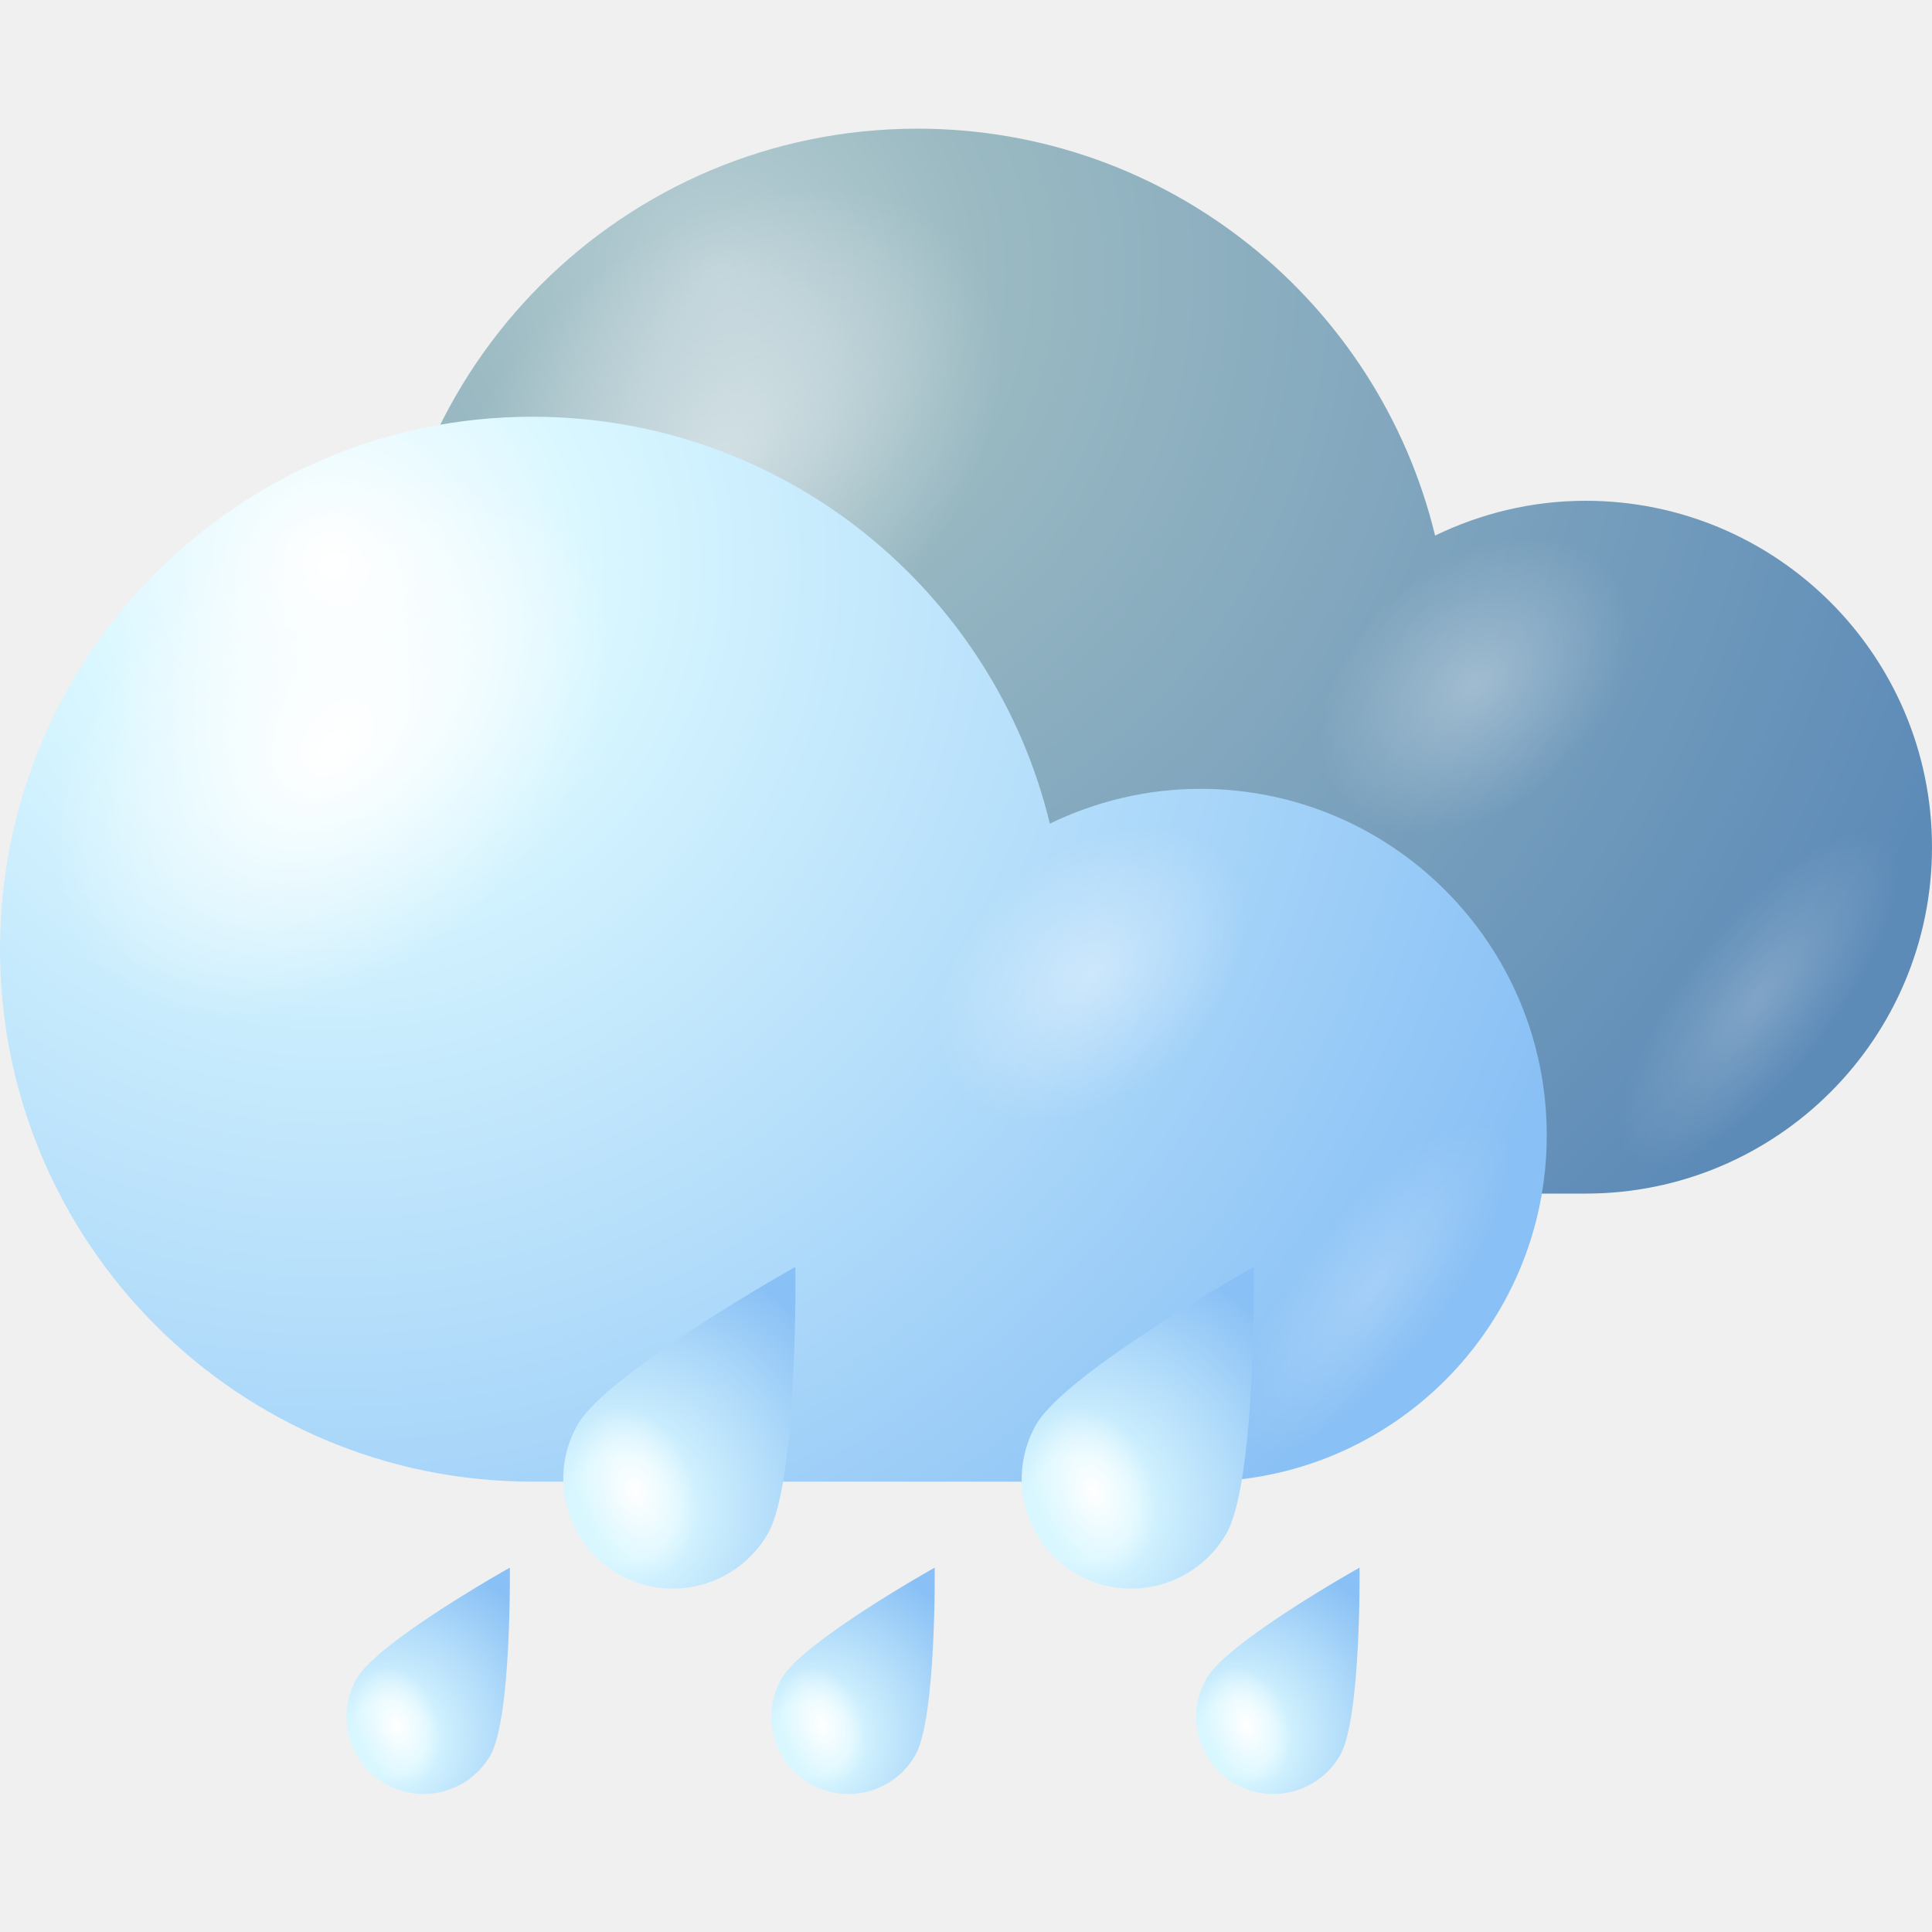
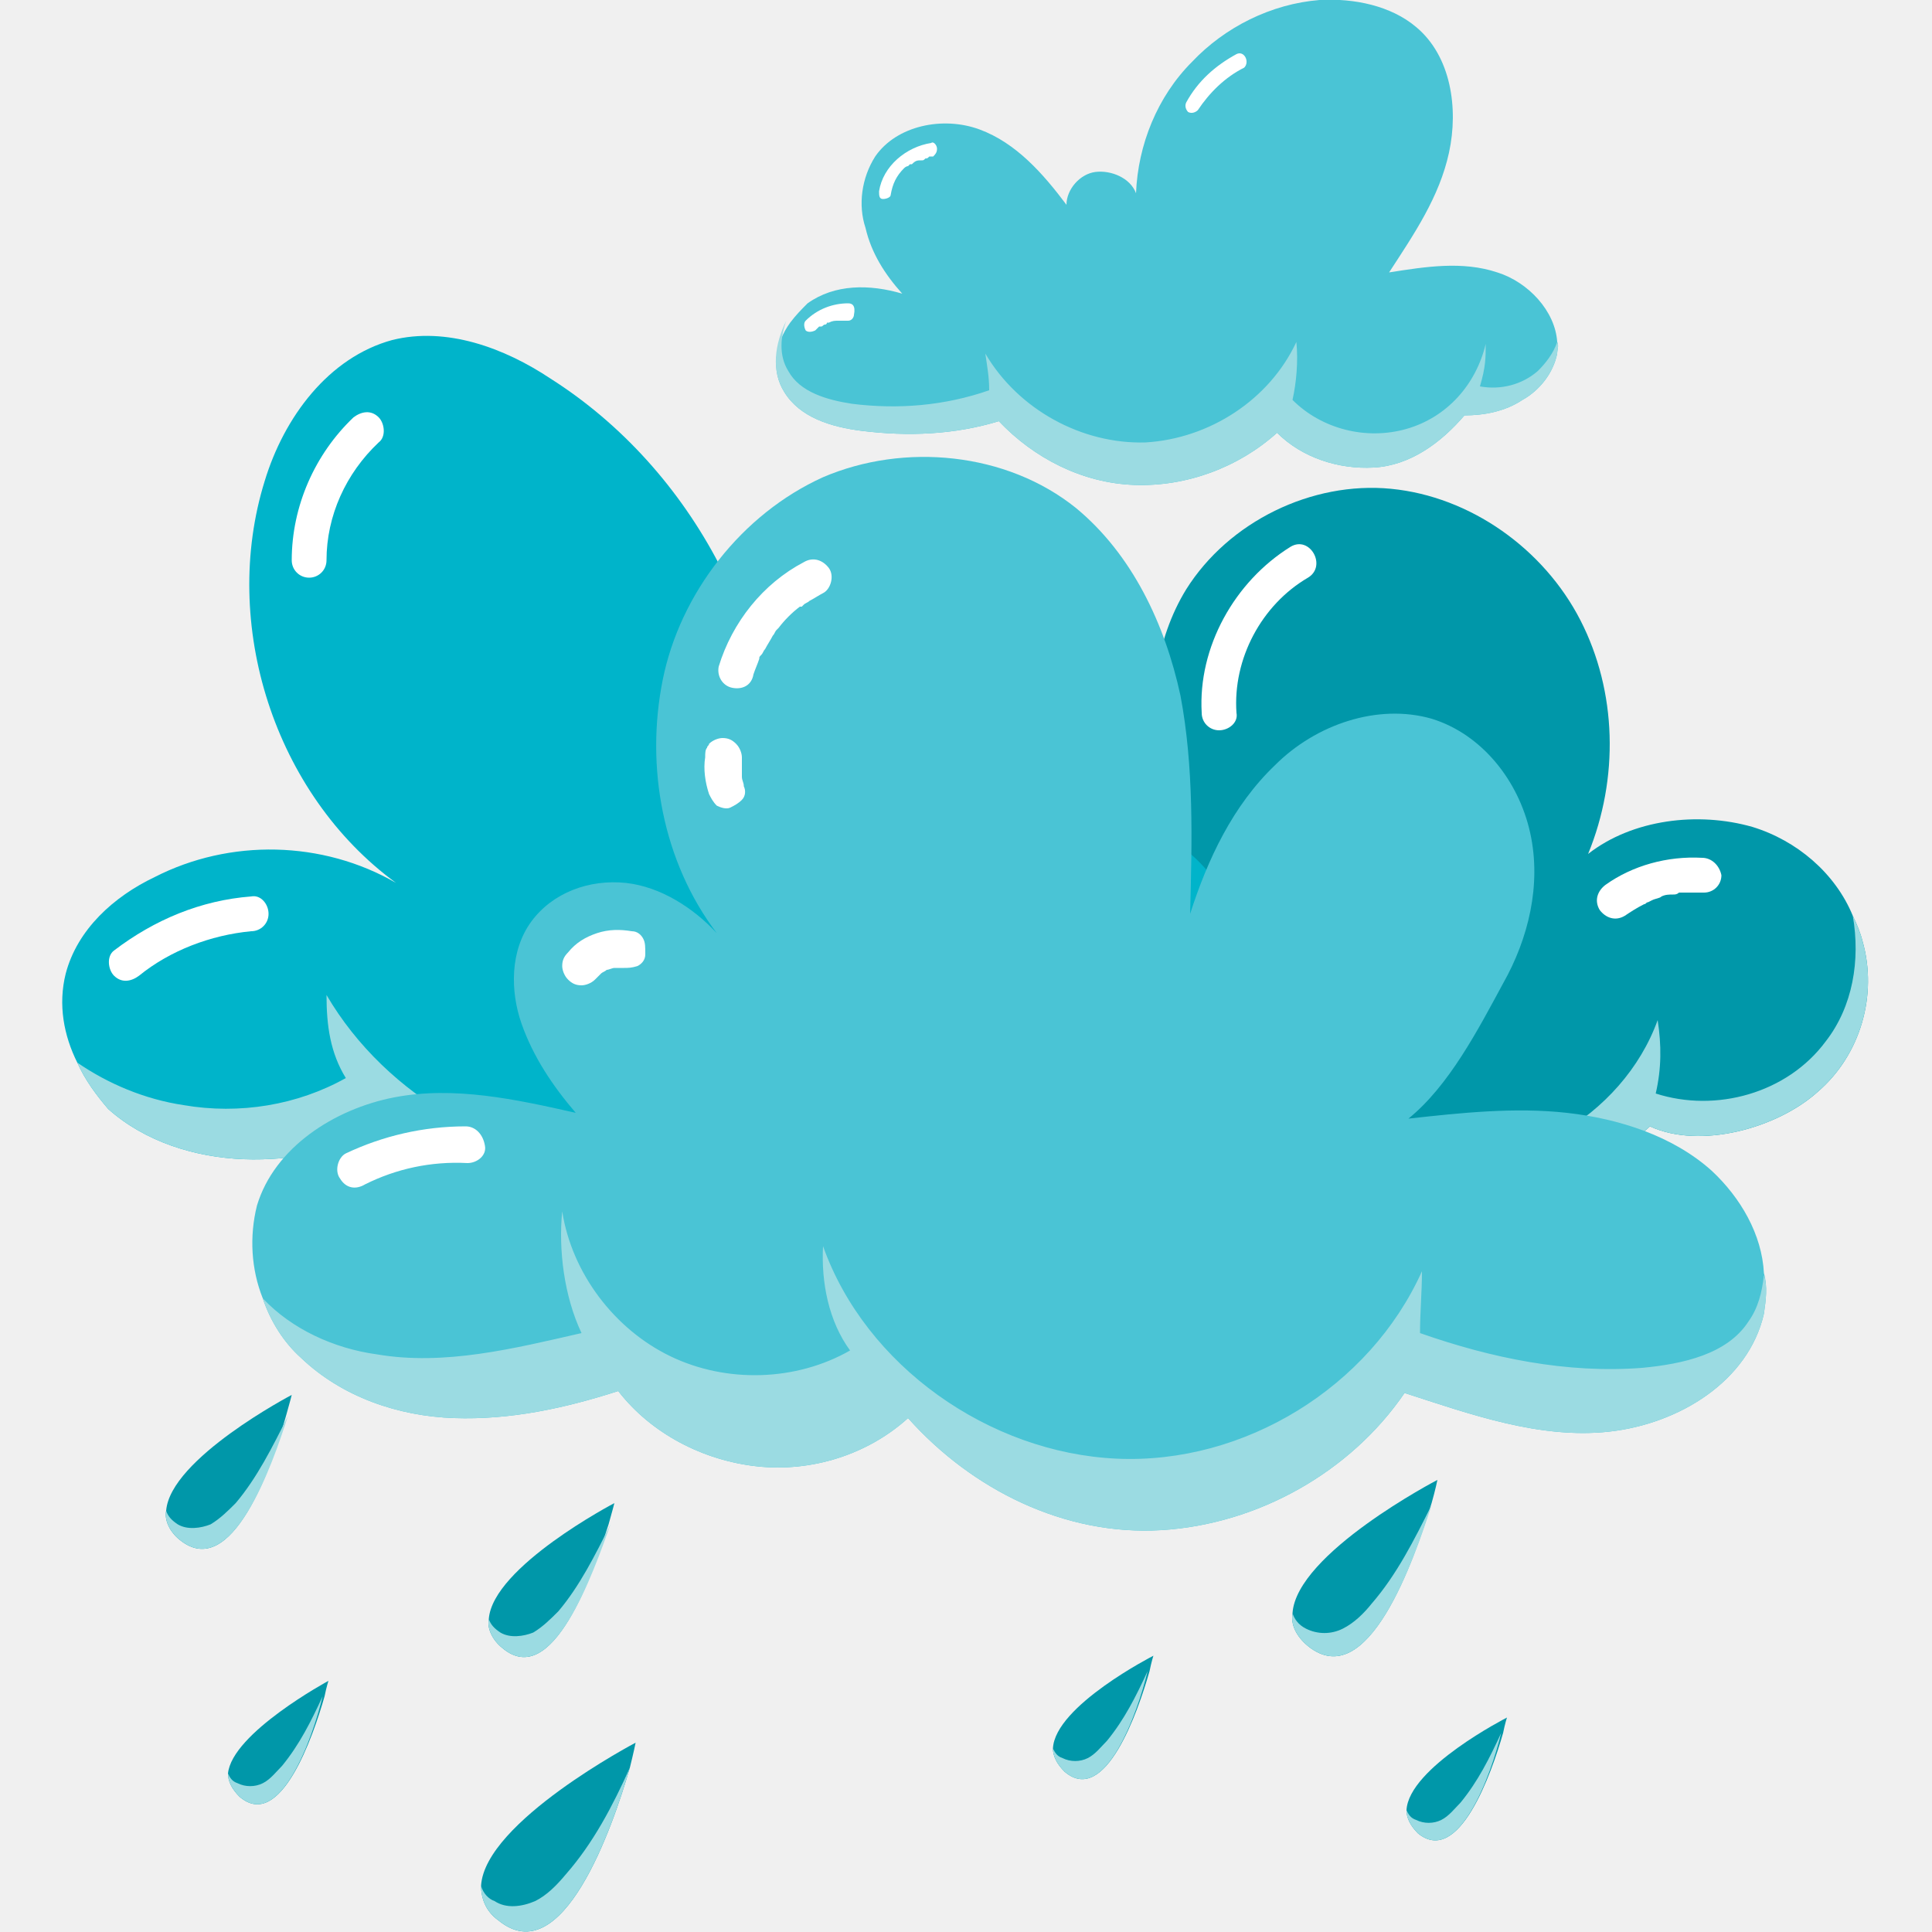
<svg xmlns="http://www.w3.org/2000/svg" version="1.1" id="Слой_1" x="0px" y="0px" viewBox="0 0 100 100" style="enable-background:new 0 0 100 100;" xml:space="preserve">
  <style type="text/css">
- 	.st0{fill:url(#SVGID_1_);}
- 	.st1{opacity:0.5;fill:url(#SVGID_2_);}
- 	.st2{opacity:0.3;fill:url(#SVGID_3_);}
- 	.st3{opacity:0.2;fill:url(#SVGID_4_);}
- 	.st4{fill:url(#SVGID_5_);}
- 	.st5{fill:url(#SVGID_6_);}
- 	.st6{opacity:0.4;fill:url(#SVGID_7_);}
- 	.st7{opacity:0.2;fill:url(#SVGID_8_);}
- 	.st8{fill:url(#SVGID_9_);}
- 	.st9{fill:url(#SVGID_10_);}
- 	.st10{fill:url(#SVGID_11_);}
- 	.st11{fill:url(#SVGID_12_);}
- 	.st12{fill:url(#SVGID_13_);}
- 	.st13{fill:url(#SVGID_14_);}
- 	.st14{fill:url(#SVGID_15_);}
- 	.st15{fill:url(#SVGID_16_);}
- 	.st16{fill:url(#SVGID_17_);}
- 	.st17{fill:url(#SVGID_18_);}
+ 	.st0{fill:#4AC4D5;}
+ 	.st1{fill:#9BDBE2;}
+ 	.st2{fill:#FFFFFF;}
+ 	.st3{fill:#0097A9;}
+ 	.st4{fill:#00B4CA;}
</style>
  <g>
    <g>
+       <path class="st0" d="M40.6,20.3c0.8,1.3,2.4,1.8,4,2c2.4,0.3,4.8,0.2,7.1-0.5c1.8,1.9,4.3,3.2,7,3.3c2.7,0.1,5.4-0.9,7.4-2.7    c1.3,1.3,3.2,1.9,5,1.8c1.9-0.1,3.5-1.3,4.7-2.7c1,0,2.1-0.2,3-0.8c0.9-0.5,1.6-1.4,1.8-2.4c0-0.2,0.1-0.4,0-0.6    c-0.1-1.6-1.5-3.1-3.1-3.6c-1.8-0.6-3.7-0.3-5.6,0c1.3-2,2.6-3.9,3.1-6.2c0.5-2.3,0.1-5-1.7-6.5C72,0.3,70.1-0.1,68.3,0    c-2.5,0.2-4.9,1.4-6.6,3.2C59.9,5,58.9,7.5,58.8,10c-0.3-0.8-1.3-1.2-2.1-1.1c-0.8,0.1-1.5,0.9-1.5,1.7C54,9,52.6,7.4,50.7,6.7    c-1.9-0.7-4.3-0.2-5.4,1.4c-0.7,1.1-0.9,2.5-0.5,3.7c0.3,1.3,1,2.4,1.9,3.4c-1.7-0.5-3.5-0.5-4.9,0.5c-0.3,0.3-0.6,0.6-0.9,1    C40.1,17.8,39.9,19.2,40.6,20.3z" />
+       <path class="st1" d="M40.6,20.3c0.8,1.3,2.4,1.8,4,2c2.4,0.3,4.8,0.2,7.1-0.5c1.8,1.9,4.3,3.2,7,3.3c2.7,0.1,5.4-0.9,7.4-2.7    c1.3,1.3,3.2,1.9,5,1.8c1.9-0.1,3.5-1.3,4.7-2.7c1,0,2.1-0.2,3-0.8c0.9-0.5,1.6-1.4,1.8-2.4c0-0.2,0.1-0.4,0-0.6    c-0.2,0.6-0.6,1.1-1,1.5c-0.8,0.7-1.9,1-3,0.8c0.3-1,0.3-1.5,0.3-2.2c-0.5,2.1-2,3.8-4.1,4.4c-2.1,0.6-4.4,0-5.9-1.5    c0.2-0.9,0.3-2,0.2-3c-1.4,3-4.5,5-7.8,5.2c-3.3,0.1-6.6-1.7-8.3-4.6c0.1,0.7,0.2,1.2,0.2,1.9c-2.3,0.8-4.7,1-7.1,0.7    c-1.3-0.2-2.7-0.6-3.3-1.7c-0.5-0.8-0.4-1.8-0.1-2.6C40.1,17.8,39.9,19.2,40.6,20.3z" />
      <g>
-         <radialGradient id="SVGID_1_" cx="1348.03" cy="14.23" r="68.435" gradientTransform="matrix(-1 0 0 1 1385.188 0)" gradientUnits="userSpaceOnUse">
-           <stop offset="0" style="stop-color:#BAD0D6" />
-           <stop offset="0.198" style="stop-color:#9BBAC2" />
-           <stop offset="1" style="stop-color:#5D8BB8" />
-         </radialGradient>
-         <path class="st0" d="M47.49,6.66c12.98,0,23.86,8.98,26.79,21.06c2.36-1.14,4.99-1.8,7.79-1.8c9.9,0,17.93,8.03,17.93,17.93     c0,9.9-8.03,17.93-17.93,17.93H47.49c-15.22,0-27.56-12.34-27.56-27.56C19.93,19,32.27,6.66,47.49,6.66z" />
-         <radialGradient id="SVGID_2_" cx="520.169" cy="-2372.138" r="8.03" gradientTransform="matrix(0.8392 1.1536 1.6186 -1.3126 3440.237 -3689.997)" gradientUnits="userSpaceOnUse">
-           <stop offset="0" style="stop-color:#FFFFFF" />
-           <stop offset="1" style="stop-color:#FFFFFF;stop-opacity:0" />
-         </radialGradient>
-         <path class="st1" d="M43.96,33c7.17-5.82,9.98-14.69,6.26-19.8c-3.72-5.12-12.56-4.54-19.74,1.28     c-7.17,5.82-9.97,14.69-6.26,19.8C27.95,39.4,36.78,38.82,43.96,33z" />
-         <radialGradient id="SVGID_3_" cx="543.876" cy="-2360.242" r="4.414" gradientTransform="matrix(0.8392 1.1536 1.6186 -1.3126 3440.237 -3689.997)" gradientUnits="userSpaceOnUse">
-           <stop offset="0" style="stop-color:#FFFFFF" />
-           <stop offset="1" style="stop-color:#FFFFFF;stop-opacity:0" />
-         </radialGradient>
-         <path class="st2" d="M80.08,40.56c3.94-3.2,5.48-8.07,3.44-10.88c-2.05-2.81-6.9-2.5-10.85,0.7c-3.94,3.2-5.48,8.07-3.44,10.88     C71.28,44.08,76.13,43.76,80.08,40.56z" />
-         <radialGradient id="SVGID_4_" cx="1465.786" cy="79.552" r="4.615" gradientTransform="matrix(-0.7056 -0.4583 -1.3993 1.8312 1236.612 577.7933)" gradientUnits="userSpaceOnUse">
-           <stop offset="0" style="stop-color:#FFFFFF" />
-           <stop offset="1" style="stop-color:#FFFFFF;stop-opacity:0" />
-         </radialGradient>
-         <path class="st3" d="M88.83,47.53c4.34-4.39,8.82-6.1,10.01-3.83c1.19,2.27-1.36,7.67-5.7,12.06c-4.34,4.39-8.82,6.1-10.01,3.83     C81.94,57.32,84.49,51.92,88.83,47.53z" />
+         <path class="st2" d="M64,2.8c-1.1,0.6-2,1.4-2.6,2.5c-0.1,0.2,0,0.4,0.1,0.5c0.2,0.1,0.4,0,0.5-0.1c0.6-0.9,1.4-1.7,2.4-2.2     C64.7,3.2,64.4,2.6,64,2.8z" />
+         <path class="st2" d="M48.5,7.7c0-0.2-0.2-0.4-0.3-0.3c-1.3,0.2-2.5,1.2-2.7,2.5c0,0.2,0,0.4,0.2,0.4c0.2,0,0.4-0.1,0.4-0.2     c0.1-0.6,0.3-1,0.7-1.4c0,0,0.1-0.1,0.2-0.1c0,0,0,0,0.1-0.1c0,0,0,0,0.1,0c0.1-0.1,0.2-0.2,0.4-0.2c0,0,0.1,0,0.1,0c0,0,0,0,0,0     c0,0,0,0,0,0c0.1,0,0.1,0,0.2-0.1c0.1,0,0.1,0,0.2-0.1c0,0,0.1,0,0.1,0c0,0,0.1,0,0.1,0C48.4,8,48.5,7.9,48.5,7.7z" />
+         <path class="st2" d="M43.9,15.7c-0.8,0-1.6,0.3-2.2,0.9c-0.1,0.1-0.1,0.3,0,0.5c0.1,0.1,0.3,0.1,0.5,0c0.1-0.1,0.1-0.1,0.2-0.2     c0,0,0,0,0,0c0,0,0.1,0,0,0c0,0,0,0,0,0c0,0,0,0,0.1,0c0.1,0,0.1-0.1,0.2-0.1c0,0,0.1,0,0.1-0.1c0,0,0,0,0.1,0c0,0,0,0,0,0     c0,0,0,0,0,0c0.2-0.1,0.3-0.1,0.5-0.1c0,0,0,0,0.1,0c0,0,0,0,0,0c0,0,0.1,0,0.1,0c0.1,0,0.2,0,0.3,0c0.2,0,0.3-0.2,0.3-0.3     C44.3,15.8,44.1,15.7,43.9,15.7z" />
      </g>
+     </g>
+     <g>
+       <path class="st3" d="M94.1,56.5c-2.1,1.9-6.1,3-8.7,1.8c-3.5,3.3-7,5.5-11.8,5.7c-4.8,0.2-10-1.6-13.7-4.7    c-3.1,1.7-7.1,2-10.2,0.2c-1.8-1-3.1-2.9-3.6-4.8c-0.4-1.4-0.3-3,0.3-4.3c1.2-2.8,4.4-4.4,7.5-4.7c3.1-0.3,6.4,1.3,9.3,2.2    c-1.5-2.7-2.8-5.5-3.3-8.5c-0.5-3-0.1-6.3,1.5-8.9c2.2-3.5,6.5-5.6,10.6-5.2c4.1,0.4,7.9,3.1,9.8,6.8c1.9,3.7,2,8.2,0.4,12.1    c2.3-1.8,5.7-2.2,8.5-1.4c2.3,0.7,4.3,2.4,5.2,4.6c0.2,0.4,0.4,0.9,0.5,1.3C97.2,51.5,96.3,54.6,94.1,56.5z" />
+       <path class="st1" d="M94.1,56.5c-2.1,1.9-6.1,3-8.7,1.8c-3.5,3.3-7,5.5-11.8,5.7c-4.8,0.2-10-1.6-13.7-4.7    c-3.1,1.7-7.1,2-10.2,0.2c-1.8-1-3.1-2.9-3.6-4.8c1.2,1.7,3,3,5,3.6c2.5,0.7,5.3,0.2,7.5-1.2c-0.7-0.9-1-2-0.8-3.2    c1.6,2.5,3.9,4.4,6.6,5.6c2.7,1.2,5.7,1.6,8.7,1.4c2.7-0.2,5.3-0.8,7.6-2.2c2.3-1.3,4.2-3.4,5.1-5.9c0.2,1.3,0.2,2.5-0.1,3.8    c3.1,1,6.8,0,8.8-2.7c1.4-1.8,1.8-4.2,1.4-6.5c0.2,0.4,0.4,0.9,0.5,1.3C97.2,51.5,96.3,54.6,94.1,56.5z" />
      <g>
-         <radialGradient id="SVGID_5_" cx="1367.958" cy="29.132" r="68.434" gradientTransform="matrix(-1 0 0 1 1385.188 0)" gradientUnits="userSpaceOnUse">
-           <stop offset="0" style="stop-color:#FFFFFF" />
-           <stop offset="0.198" style="stop-color:#D9F7FF" />
-           <stop offset="1" style="stop-color:#89C0F5" />
-         </radialGradient>
-         <path class="st4" d="M27.56,21.57c12.98,0,23.86,8.98,26.78,21.06c2.36-1.14,5-1.8,7.79-1.8c9.9,0,17.93,8.03,17.93,17.93     s-8.03,17.93-17.93,17.93H27.56C12.34,76.69,0,64.35,0,49.13S12.34,21.57,27.56,21.57z" />
-         <radialGradient id="SVGID_6_" cx="519.483" cy="-2384.093" r="8.03" gradientTransform="matrix(0.8392 1.1536 1.6186 -1.3126 3440.237 -3689.997)" gradientUnits="userSpaceOnUse">
-           <stop offset="0" style="stop-color:#FFFFFF" />
-           <stop offset="1" style="stop-color:#FFFFFF;stop-opacity:0" />
-         </radialGradient>
-         <path class="st5" d="M24.03,47.9c7.18-5.82,9.98-14.69,6.26-19.8c-3.72-5.12-12.56-4.54-19.74,1.28     C3.38,35.2,0.58,44.07,4.3,49.18C8.02,54.3,16.86,53.72,24.03,47.9z" />
-         <radialGradient id="SVGID_7_" cx="543.191" cy="-2372.197" r="4.413" gradientTransform="matrix(0.8392 1.1536 1.6186 -1.3126 3440.237 -3689.997)" gradientUnits="userSpaceOnUse">
-           <stop offset="0" style="stop-color:#FFFFFF" />
-           <stop offset="1" style="stop-color:#FFFFFF;stop-opacity:0" />
-         </radialGradient>
-         <path class="st6" d="M60.15,55.46c3.94-3.2,5.48-8.07,3.44-10.88c-2.05-2.81-6.9-2.5-10.85,0.7c-3.94,3.2-5.48,8.07-3.44,10.88     C51.35,58.98,56.2,58.66,60.15,55.46z" />
-         <radialGradient id="SVGID_8_" cx="1485.908" cy="102.697" r="4.615" gradientTransform="matrix(-0.7056 -0.4583 -1.3993 1.8312 1263.27 559.5327)" gradientUnits="userSpaceOnUse">
-           <stop offset="0" style="stop-color:#FFFFFF" />
-           <stop offset="1" style="stop-color:#FFFFFF;stop-opacity:0" />
-         </radialGradient>
-         <path class="st7" d="M68.9,62.44c4.34-4.39,8.82-6.1,10.01-3.83c1.19,2.27-1.36,7.67-5.7,12.06c-4.34,4.39-8.82,6.1-10.01,3.83     C62.01,72.22,64.56,66.82,68.9,62.44z" />
+         <path class="st2" d="M66.8,28.3c-2.9,1.8-4.8,5.2-4.6,8.6c0,0.5,0.4,0.9,0.9,0.9c0.5,0,1-0.4,0.9-0.9c-0.2-2.8,1.3-5.6,3.7-7     C68.7,29.3,67.8,27.7,66.8,28.3z" />
+         <path class="st2" d="M54.4,48.4c0-0.5-0.4-1-0.9-0.9c-1.8,0.2-3.4,1-4.6,2.3c-0.3,0.4-0.4,1,0,1.3c0.3,0.3,1,0.4,1.3,0     c0.2-0.3,0.5-0.5,0.8-0.7c0,0,0.1-0.1,0.1-0.1c0.1,0,0.1-0.1,0.2-0.1c0.2-0.1,0.3-0.2,0.5-0.3c0.1,0,0.1-0.1,0.2-0.1     c0,0,0.1,0,0.1-0.1c0,0,0,0,0.1,0c0,0,0,0,0,0c0,0,0.1,0,0.1-0.1c0.1,0,0.2-0.1,0.2-0.1c0.2-0.1,0.4-0.1,0.5-0.1     c0.1,0,0.2,0,0.2,0c0.1,0,0.1,0,0.2,0c0,0,0,0,0,0c0.2,0,0.4-0.1,0.6-0.3C54.3,48.9,54.4,48.6,54.4,48.4z" />
+         <path class="st2" d="M88.1,44.4c-1.8-0.1-3.6,0.4-5,1.4c-0.4,0.3-0.6,0.8-0.3,1.3c0.3,0.4,0.8,0.6,1.3,0.3c0.3-0.2,0.6-0.4,1-0.6     c0.1,0,0.1-0.1,0.2-0.1c0,0,0.2-0.1,0.2-0.1c0.2-0.1,0.4-0.1,0.5-0.2c0.2-0.1,0.4-0.1,0.6-0.1c0.1,0,0.2,0,0.3-0.1c0,0,0,0,0,0     c0,0,0.1,0,0.1,0c0.4,0,0.8,0,1.2,0c0.5,0,0.9-0.4,0.9-0.9C89,44.8,88.6,44.4,88.1,44.4z" />
+       </g>
+     </g>
+     <g>
+       <path class="st4" d="M58.2,56.4c-3.2,1.1-7.9,1.9-11.3,1.6c-3.3,3.8-8.2,6.1-13.3,6.2c-5,0.1-10.1-1.7-13.5-5.4    c-2.4,0.7-4.9,1.3-7.5,1.2c-2.5-0.1-5.1-0.9-7-2.6C5,56.7,4.4,55.9,4,55c-0.7-1.4-1-3-0.6-4.6c0.6-2.3,2.5-4,4.6-5    c3.9-2,8.7-1.9,12.5,0.3c-6.3-4.6-9.1-13.4-6.8-20.8c1-3.3,3.3-6.4,6.6-7.3c2.8-0.7,5.8,0.4,8.2,2c7.4,4.7,12,13.5,11.6,22.3    c0.1-3,3.7-5.6,6.6-5.1c3,0.5,5.1,4,4.1,6.8c2.3-1.5,5.7-1.6,8.3-0.8c1.7,0.5,3.1,1.7,4,3.1c0.5,0.8,0.8,1.8,0.9,2.8    C64.3,52.2,61.5,55.3,58.2,56.4z" />
+       <path class="st1" d="M58.2,56.4c-3.2,1.1-7.9,1.9-11.3,1.6c-3.3,3.8-8.2,6.1-13.3,6.2c-5,0.1-10.1-1.7-13.5-5.4    c-2.4,0.7-4.9,1.3-7.5,1.2c-2.5-0.1-5.1-0.9-7-2.6C5,56.7,4.4,55.9,4,55c1.6,1.1,3.5,1.9,5.5,2.2c2.9,0.5,5.9,0,8.4-1.4    c-0.8-1.3-1-2.7-1-4.3c3.1,5.3,9.2,8.7,15.3,8.8c6.2,0.1,12.3-3.4,15.5-8.6c0.2,1.4-0.1,2.7-0.6,4c2.7,0,5.4,0.1,8-0.6    c2.6-0.6,5.2-2,6.7-4.2c1-1.4,1.5-3.2,1.3-4.9c0.5,0.8,0.8,1.8,0.9,2.8C64.3,52.2,61.5,55.3,58.2,56.4z" />
+       <g>
+         <path class="st2" d="M19.6,21.6c-0.4-0.4-0.9-0.3-1.3,0c-2,1.9-3.2,4.6-3.2,7.4c0,0.5,0.4,0.9,0.9,0.9c0.5,0,0.9-0.4,0.9-0.9     c0-2.3,1-4.5,2.7-6.1C20,22.6,19.9,21.9,19.6,21.6z" />
+         <path class="st2" d="M46.2,39.3c-0.1-0.2-0.2-0.4-0.4-0.6c-0.2-0.1-0.5-0.1-0.7-0.1c-1.6,0.3-2.9,1.5-3.3,3     c-0.1,0.5,0.2,1,0.6,1.1c0.5,0.1,1-0.2,1.1-0.6c0-0.1,0-0.1,0.1-0.2c0.1-0.2,0.2-0.4,0.3-0.6c0.1-0.2,0.3-0.3,0.5-0.5     c0.2-0.1,0.4-0.2,0.6-0.3c0.2-0.1,0.4-0.1,0.6-0.2c0.2,0,0.4-0.2,0.6-0.4C46.3,39.8,46.3,39.5,46.2,39.3z" />
+         <path class="st2" d="M13,46.4c-2.6,0.2-5,1.2-7.1,2.8c-0.4,0.3-0.3,1,0,1.3c0.4,0.4,0.9,0.3,1.3,0c1.6-1.3,3.7-2.1,5.8-2.3     c0.5,0,0.9-0.4,0.9-0.9C13.9,46.8,13.5,46.3,13,46.4z" />
+       </g>
+     </g>
+     <g>
+       <path class="st0" d="M91.3,68c-0.8,3.5-4.4,5.7-8,6.1c-3.6,0.4-7.2-0.9-10.6-2c-2.8,4.1-7.6,6.8-12.6,7.1c-5,0.3-9.8-2.1-13.1-5.8    c-2.1,1.9-5,2.8-7.8,2.5c-2.8-0.3-5.5-1.7-7.2-3.9c-2.8,0.9-5.6,1.5-8.5,1.4c-2.9-0.1-5.8-1.1-7.9-3.1c-0.9-0.8-1.6-1.9-2-3.1    c-0.6-1.5-0.7-3.2-0.3-4.8c0.9-3,4-5,7.1-5.6c3.1-0.6,6.3,0.1,9.4,0.8c-1.2-1.4-2.2-2.9-2.8-4.6c-0.6-1.7-0.6-3.8,0.5-5.3    c1.1-1.5,3-2.2,4.9-2c1.8,0.2,3.5,1.3,4.7,2.6c-2.8-3.7-3.7-8.6-2.8-13.1c0.9-4.5,4.1-8.6,8.3-10.5c4.2-1.8,9.5-1.3,13.1,1.6    c2.9,2.4,4.6,6,5.4,9.7c0.7,3.7,0.6,7.5,0.5,11.3c0.9-2.8,2.2-5.6,4.4-7.7c2.1-2.1,5.3-3.2,8.1-2.4c2.6,0.8,4.5,3.2,5.1,5.9    c0.6,2.7-0.1,5.5-1.4,7.8c-1.3,2.4-2.8,5.3-4.9,7c2.7-0.3,5.5-0.6,8.2-0.3c2.7,0.3,5.5,1.2,7.5,3c1.5,1.4,2.6,3.3,2.7,5.3    C91.5,66.6,91.4,67.3,91.3,68z" />
+       <path class="st1" d="M91.3,68c-0.8,3.5-4.4,5.7-8,6.1c-3.6,0.4-7.2-0.9-10.6-2c-2.8,4.1-7.6,6.8-12.6,7.1c-5,0.3-9.8-2.1-13.1-5.8    c-2.1,1.9-5,2.8-7.8,2.5c-2.8-0.3-5.5-1.7-7.2-3.9c-2.8,0.9-5.6,1.5-8.5,1.4c-2.9-0.1-5.8-1.1-7.9-3.1c-0.9-0.8-1.6-1.9-2-3.1    c1.5,1.6,3.7,2.6,5.9,2.9c3.5,0.6,7.1-0.3,10.6-1.1c-0.9-1.9-1.2-4.3-1-6.3c0.5,3.2,2.7,6.1,5.6,7.5c2.9,1.4,6.5,1.3,9.3-0.3    c-1.1-1.5-1.5-3.5-1.4-5.4c2.2,6.2,8.6,10.7,15.2,11c6.6,0.3,13.1-3.7,15.8-9.7c0,1.1-0.1,2.1-0.1,3.2c3.7,1.3,7.6,2.1,11.5,1.8    c2.1-0.2,4.4-0.7,5.5-2.4c0.5-0.7,0.7-1.5,0.8-2.4C91.5,66.6,91.4,67.3,91.3,68z" />
+       <g>
+         <path class="st2" d="M42.9,29.4c-0.3-0.4-0.8-0.6-1.3-0.3c-2.1,1.1-3.7,3.1-4.4,5.4c-0.1,0.5,0.2,1,0.7,1.1     c0.5,0.1,1-0.1,1.1-0.7c0.1-0.3,0.2-0.5,0.3-0.8c0,0,0,0,0,0c0,0,0,0,0,0c0-0.1,0-0.1,0.1-0.2c0.1-0.1,0.1-0.2,0.2-0.3     c0.1-0.2,0.3-0.5,0.4-0.7c0.1-0.1,0.1-0.2,0.2-0.3c0,0,0.2-0.2,0,0c0,0,0.1-0.1,0.1-0.1c0.3-0.4,0.7-0.8,1.1-1.1c0,0,0,0,0.1,0     c0,0,0.1-0.1,0.1-0.1c0.1-0.1,0.2-0.1,0.3-0.2c0.2-0.1,0.5-0.3,0.7-0.4C43,30.5,43.2,29.8,42.9,29.4z" />
+         <path class="st2" d="M38.5,40.7c0-0.2-0.1-0.3-0.1-0.5c0-0.3,0-0.6,0-1c0-0.2-0.1-0.5-0.3-0.7c-0.2-0.2-0.4-0.3-0.7-0.3     c-0.2,0-0.5,0.1-0.7,0.3c0,0.1-0.1,0.1-0.1,0.2c-0.1,0.1-0.1,0.3-0.1,0.5c-0.1,0.6,0,1.3,0.2,1.9c0.1,0.2,0.2,0.4,0.4,0.6     c0.2,0.1,0.5,0.2,0.7,0.1c0.2-0.1,0.4-0.2,0.6-0.4C38.6,41.2,38.6,40.9,38.5,40.7z" />
+         <path class="st2" d="M33.3,48.6c-0.1-0.2-0.3-0.4-0.6-0.4c-0.6-0.1-1.2-0.1-1.8,0.1c-0.6,0.2-1.1,0.5-1.5,1     c-0.2,0.2-0.3,0.4-0.3,0.7c0,0.2,0.1,0.5,0.3,0.7c0.2,0.2,0.4,0.3,0.7,0.3c0.2,0,0.5-0.1,0.7-0.3c0.1-0.1,0.2-0.2,0.3-0.3     c0.1-0.1,0.2-0.1,0.3-0.2c0.1,0,0.3-0.1,0.4-0.1c0.2,0,0.3,0,0.5,0c0,0,0,0,0,0c0.2,0,0.4,0,0.7-0.1c0.2-0.1,0.4-0.3,0.4-0.6     C33.4,49,33.4,48.8,33.3,48.6z" />
+         <path class="st2" d="M24.1,58.3c-2.2,0-4.3,0.5-6.2,1.4c-0.4,0.2-0.6,0.9-0.3,1.3c0.3,0.5,0.8,0.6,1.3,0.3     c1.6-0.8,3.4-1.2,5.3-1.1c0.5,0,1-0.4,0.9-0.9C25,58.7,24.6,58.3,24.1,58.3z" />
      </g>
    </g>
    <g>
      <g>
-         <radialGradient id="SVGID_9_" cx="-250.149" cy="8.693" r="9.603" gradientTransform="matrix(0.866 0.5 -0.5 0.866 241.0088 207.5015)" gradientUnits="userSpaceOnUse">
-           <stop offset="0" style="stop-color:#D4F6FF" />
-           <stop offset="0.198" style="stop-color:#D9F7FF" />
-           <stop offset="1" style="stop-color:#89C0F5" />
-         </radialGradient>
-         <path class="st8" d="M25.38,90.86c-1.1,1.91-3.54,2.56-5.45,1.46c-1.91-1.1-2.56-3.54-1.46-5.45c1.1-1.91,7.92-5.73,7.92-5.73     S26.48,88.95,25.38,90.86z" />
-         <radialGradient id="SVGID_10_" cx="1218.195" cy="-1746.645" r="1.504" gradientTransform="matrix(-1.3036 0.5794 -0.7454 -1.946 306.6301 -4015.464)" gradientUnits="userSpaceOnUse">
-           <stop offset="0" style="stop-color:#FFFFFF" />
-           <stop offset="1" style="stop-color:#FFFFFF;stop-opacity:0" />
-         </radialGradient>
-         <path class="st9" d="M18.58,90.2c-0.62-1.62-0.24-3.32,0.84-3.8c1.08-0.48,2.46,0.44,3.08,2.06c0.62,1.62,0.24,3.32-0.84,3.8     C20.58,92.74,19.2,91.82,18.58,90.2z" />
+         <path class="st3" d="M25.8,99.4c-0.7-0.5-0.9-1.2-0.9-1.8c0.2-3.3,8-7.4,8-7.4s-0.1,0.5-0.3,1.3C31.7,94.6,29.1,102.1,25.8,99.4z     " />
+         <path class="st1" d="M25.8,99.4c-0.7-0.5-0.9-1.2-0.9-1.8c0.1,0.4,0.4,0.7,0.7,0.8c0.6,0.4,1.4,0.3,2.1,0     c0.6-0.3,1.1-0.8,1.6-1.4c1.4-1.6,2.4-3.5,3.3-5.5C31.7,94.6,29.1,102.1,25.8,99.4z" />
      </g>
      <g>
-         <radialGradient id="SVGID_11_" cx="-231.106" cy="-2.303" r="9.603" gradientTransform="matrix(0.866 0.5 -0.5 0.866 241.0088 207.5015)" gradientUnits="userSpaceOnUse">
-           <stop offset="0" style="stop-color:#D4F6FF" />
-           <stop offset="0.198" style="stop-color:#D9F7FF" />
-           <stop offset="1" style="stop-color:#89C0F5" />
-         </radialGradient>
-         <path class="st10" d="M47.37,90.86c-1.1,1.91-3.54,2.56-5.45,1.46c-1.91-1.1-2.56-3.54-1.46-5.45c1.1-1.91,7.92-5.73,7.92-5.73     S48.47,88.95,47.37,90.86z" />
-         <radialGradient id="SVGID_12_" cx="1203.781" cy="-1750.937" r="1.504" gradientTransform="matrix(-1.3036 0.5794 -0.7454 -1.946 306.6301 -4015.464)" gradientUnits="userSpaceOnUse">
-           <stop offset="0" style="stop-color:#FFFFFF" />
-           <stop offset="1" style="stop-color:#FFFFFF;stop-opacity:0" />
-         </radialGradient>
-         <path class="st11" d="M40.57,90.2c-0.62-1.62-0.24-3.32,0.84-3.8c1.08-0.48,2.46,0.44,3.08,2.06c0.62,1.62,0.24,3.32-0.84,3.8     C42.57,92.74,41.19,91.82,40.57,90.2z" />
+         <path class="st3" d="M26,85.3c-0.5-0.4-0.8-1-0.7-1.5c0.2-2.7,6.5-6,6.5-6s-0.1,0.4-0.3,1.1C30.7,81.4,28.6,87.5,26,85.3z" />
+         <path class="st1" d="M26,85.3c-0.5-0.4-0.8-1-0.7-1.5c0.1,0.3,0.3,0.5,0.6,0.7c0.5,0.3,1.2,0.2,1.7,0c0.5-0.3,0.9-0.7,1.3-1.1     c1.1-1.3,1.9-2.9,2.7-4.5C30.7,81.4,28.6,87.5,26,85.3z" />
      </g>
      <g>
-         <radialGradient id="SVGID_13_" cx="-212.061" cy="-13.298" r="9.603" gradientTransform="matrix(0.866 0.5 -0.5 0.866 241.0088 207.5015)" gradientUnits="userSpaceOnUse">
-           <stop offset="0" style="stop-color:#D4F6FF" />
-           <stop offset="0.198" style="stop-color:#D9F7FF" />
-           <stop offset="1" style="stop-color:#89C0F5" />
-         </radialGradient>
-         <path class="st12" d="M69.36,90.86c-1.1,1.91-3.54,2.56-5.45,1.46c-1.91-1.1-2.56-3.54-1.46-5.45c1.1-1.91,7.92-5.73,7.92-5.73     S70.46,88.95,69.36,90.86z" />
-         <radialGradient id="SVGID_14_" cx="1189.366" cy="-1755.228" r="1.504" gradientTransform="matrix(-1.3036 0.5794 -0.7454 -1.946 306.6301 -4015.464)" gradientUnits="userSpaceOnUse">
-           <stop offset="0" style="stop-color:#FFFFFF" />
-           <stop offset="1" style="stop-color:#FFFFFF;stop-opacity:0" />
-         </radialGradient>
-         <path class="st13" d="M62.56,90.2c-0.62-1.62-0.24-3.32,0.84-3.8c1.08-0.48,2.46,0.44,3.08,2.06c0.62,1.62,0.24,3.32-0.84,3.8     C64.56,92.74,63.18,91.82,62.56,90.2z" />
-       </g>
-     </g>
-     <g>
-       <g>
-         <radialGradient id="SVGID_15_" cx="-245.585" cy="-7.629" r="13.652" gradientTransform="matrix(0.866 0.5 -0.5 0.866 241.0088 207.5015)" gradientUnits="userSpaceOnUse">
-           <stop offset="0" style="stop-color:#D4F6FF" />
-           <stop offset="0.198" style="stop-color:#D9F7FF" />
-           <stop offset="1" style="stop-color:#89C0F5" />
-         </radialGradient>
-         <path class="st14" d="M39.74,79.39c-1.57,2.71-5.04,3.64-7.75,2.08c-2.71-1.57-3.64-5.04-2.08-7.75     c1.57-2.71,11.26-8.15,11.26-8.15S41.31,76.68,39.74,79.39z" />
-         <radialGradient id="SVGID_16_" cx="1207.072" cy="-1743.73" r="2.138" gradientTransform="matrix(-1.3036 0.5794 -0.7454 -1.946 306.6301 -4015.464)" gradientUnits="userSpaceOnUse">
-           <stop offset="0" style="stop-color:#FFFFFF" />
-           <stop offset="1" style="stop-color:#FFFFFF;stop-opacity:0" />
-         </radialGradient>
-         <path class="st15" d="M30.08,78.45c-0.88-2.3-0.35-4.71,1.19-5.4c1.54-0.69,3.5,0.62,4.38,2.92c0.88,2.3,0.34,4.72-1.19,5.4     C32.92,82.06,30.96,80.75,30.08,78.45z" />
+         <path class="st3" d="M55.1,91.7c-0.4-0.4-0.6-0.8-0.6-1.2c0.1-2.2,5.2-4.8,5.2-4.8s-0.1,0.3-0.2,0.8     C58.9,88.6,57.2,93.5,55.1,91.7z" />
+         <path class="st1" d="M55.1,91.7c-0.4-0.4-0.6-0.8-0.6-1.2c0.1,0.2,0.2,0.4,0.5,0.5c0.4,0.2,0.9,0.2,1.3,0c0.4-0.2,0.7-0.6,1-0.9     c0.9-1.1,1.5-2.3,2.1-3.6C58.9,88.6,57.2,93.5,55.1,91.7z" />
      </g>
      <g>
-         <radialGradient id="SVGID_17_" cx="-225.036" cy="-19.495" r="13.652" gradientTransform="matrix(0.866 0.5 -0.5 0.866 241.0088 207.5015)" gradientUnits="userSpaceOnUse">
-           <stop offset="0" style="stop-color:#D4F6FF" />
-           <stop offset="0.198" style="stop-color:#D9F7FF" />
-           <stop offset="1" style="stop-color:#89C0F5" />
-         </radialGradient>
-         <path class="st16" d="M63.47,79.39c-1.57,2.71-5.04,3.64-7.75,2.08c-2.71-1.57-3.64-5.04-2.08-7.75     c1.57-2.71,11.26-8.15,11.26-8.15S65.04,76.68,63.47,79.39z" />
-         <radialGradient id="SVGID_18_" cx="1191.518" cy="-1748.361" r="2.138" gradientTransform="matrix(-1.3036 0.5794 -0.7454 -1.946 306.6301 -4015.464)" gradientUnits="userSpaceOnUse">
-           <stop offset="0" style="stop-color:#FFFFFF" />
-           <stop offset="1" style="stop-color:#FFFFFF;stop-opacity:0" />
-         </radialGradient>
-         <path class="st17" d="M53.81,78.45c-0.88-2.3-0.35-4.71,1.19-5.4c1.54-0.69,3.5,0.62,4.38,2.92c0.88,2.3,0.35,4.72-1.19,5.4     C56.65,82.06,54.69,80.75,53.81,78.45z" />
+         <path class="st3" d="M67.7,85.2c-0.6-0.5-0.9-1.1-0.8-1.7c0.2-3.1,7.5-6.9,7.5-6.9s-0.1,0.5-0.3,1.2     C73.2,80.7,70.8,87.7,67.7,85.2z" />
+         <path class="st1" d="M67.7,85.2c-0.6-0.5-0.9-1.1-0.8-1.7c0.1,0.3,0.3,0.6,0.7,0.8c0.6,0.3,1.3,0.3,1.9,0     c0.6-0.3,1.1-0.8,1.5-1.3c1.3-1.5,2.2-3.3,3.1-5.1C73.2,80.7,70.8,87.7,67.7,85.2z" />
+       </g>
+       <g>
+         <path class="st3" d="M73.4,94.9c-0.4-0.4-0.6-0.8-0.6-1.2c0.1-2.2,5.2-4.8,5.2-4.8s-0.1,0.3-0.2,0.8     C77.2,91.8,75.5,96.6,73.4,94.9z" />
+         <path class="st1" d="M73.4,94.9c-0.4-0.4-0.6-0.8-0.6-1.2c0.1,0.2,0.2,0.4,0.5,0.5c0.4,0.2,0.9,0.2,1.3,0c0.4-0.2,0.7-0.6,1-0.9     c0.9-1.1,1.5-2.3,2.1-3.6C77.2,91.8,75.5,96.6,73.4,94.9z" />
+       </g>
+       <g>
+         <path class="st3" d="M9.3,79.7c-0.5-0.4-0.8-1-0.7-1.5c0.2-2.7,6.5-6,6.5-6s-0.1,0.4-0.3,1.1C14.1,75.8,12,81.9,9.3,79.7z" />
+         <path class="st1" d="M9.3,79.7c-0.5-0.4-0.8-1-0.7-1.5c0.1,0.3,0.3,0.5,0.6,0.7c0.5,0.3,1.2,0.2,1.7,0c0.5-0.3,0.9-0.7,1.3-1.1     c1.1-1.3,1.9-2.9,2.7-4.5C14.1,75.8,12,81.9,9.3,79.7z" />
+       </g>
+       <g>
+         <path class="st3" d="M12.4,93c-0.4-0.4-0.6-0.8-0.6-1.2C12,89.7,17,87,17,87s-0.1,0.3-0.2,0.8C16.2,89.9,14.5,94.8,12.4,93z" />
+         <path class="st1" d="M12.4,93c-0.4-0.4-0.6-0.8-0.6-1.2c0.1,0.2,0.2,0.4,0.5,0.5c0.4,0.2,0.9,0.2,1.3,0c0.4-0.2,0.7-0.6,1-0.9     c0.9-1.1,1.5-2.3,2.1-3.6C16.2,89.9,14.5,94.8,12.4,93z" />
      </g>
    </g>
  </g>
</svg>
